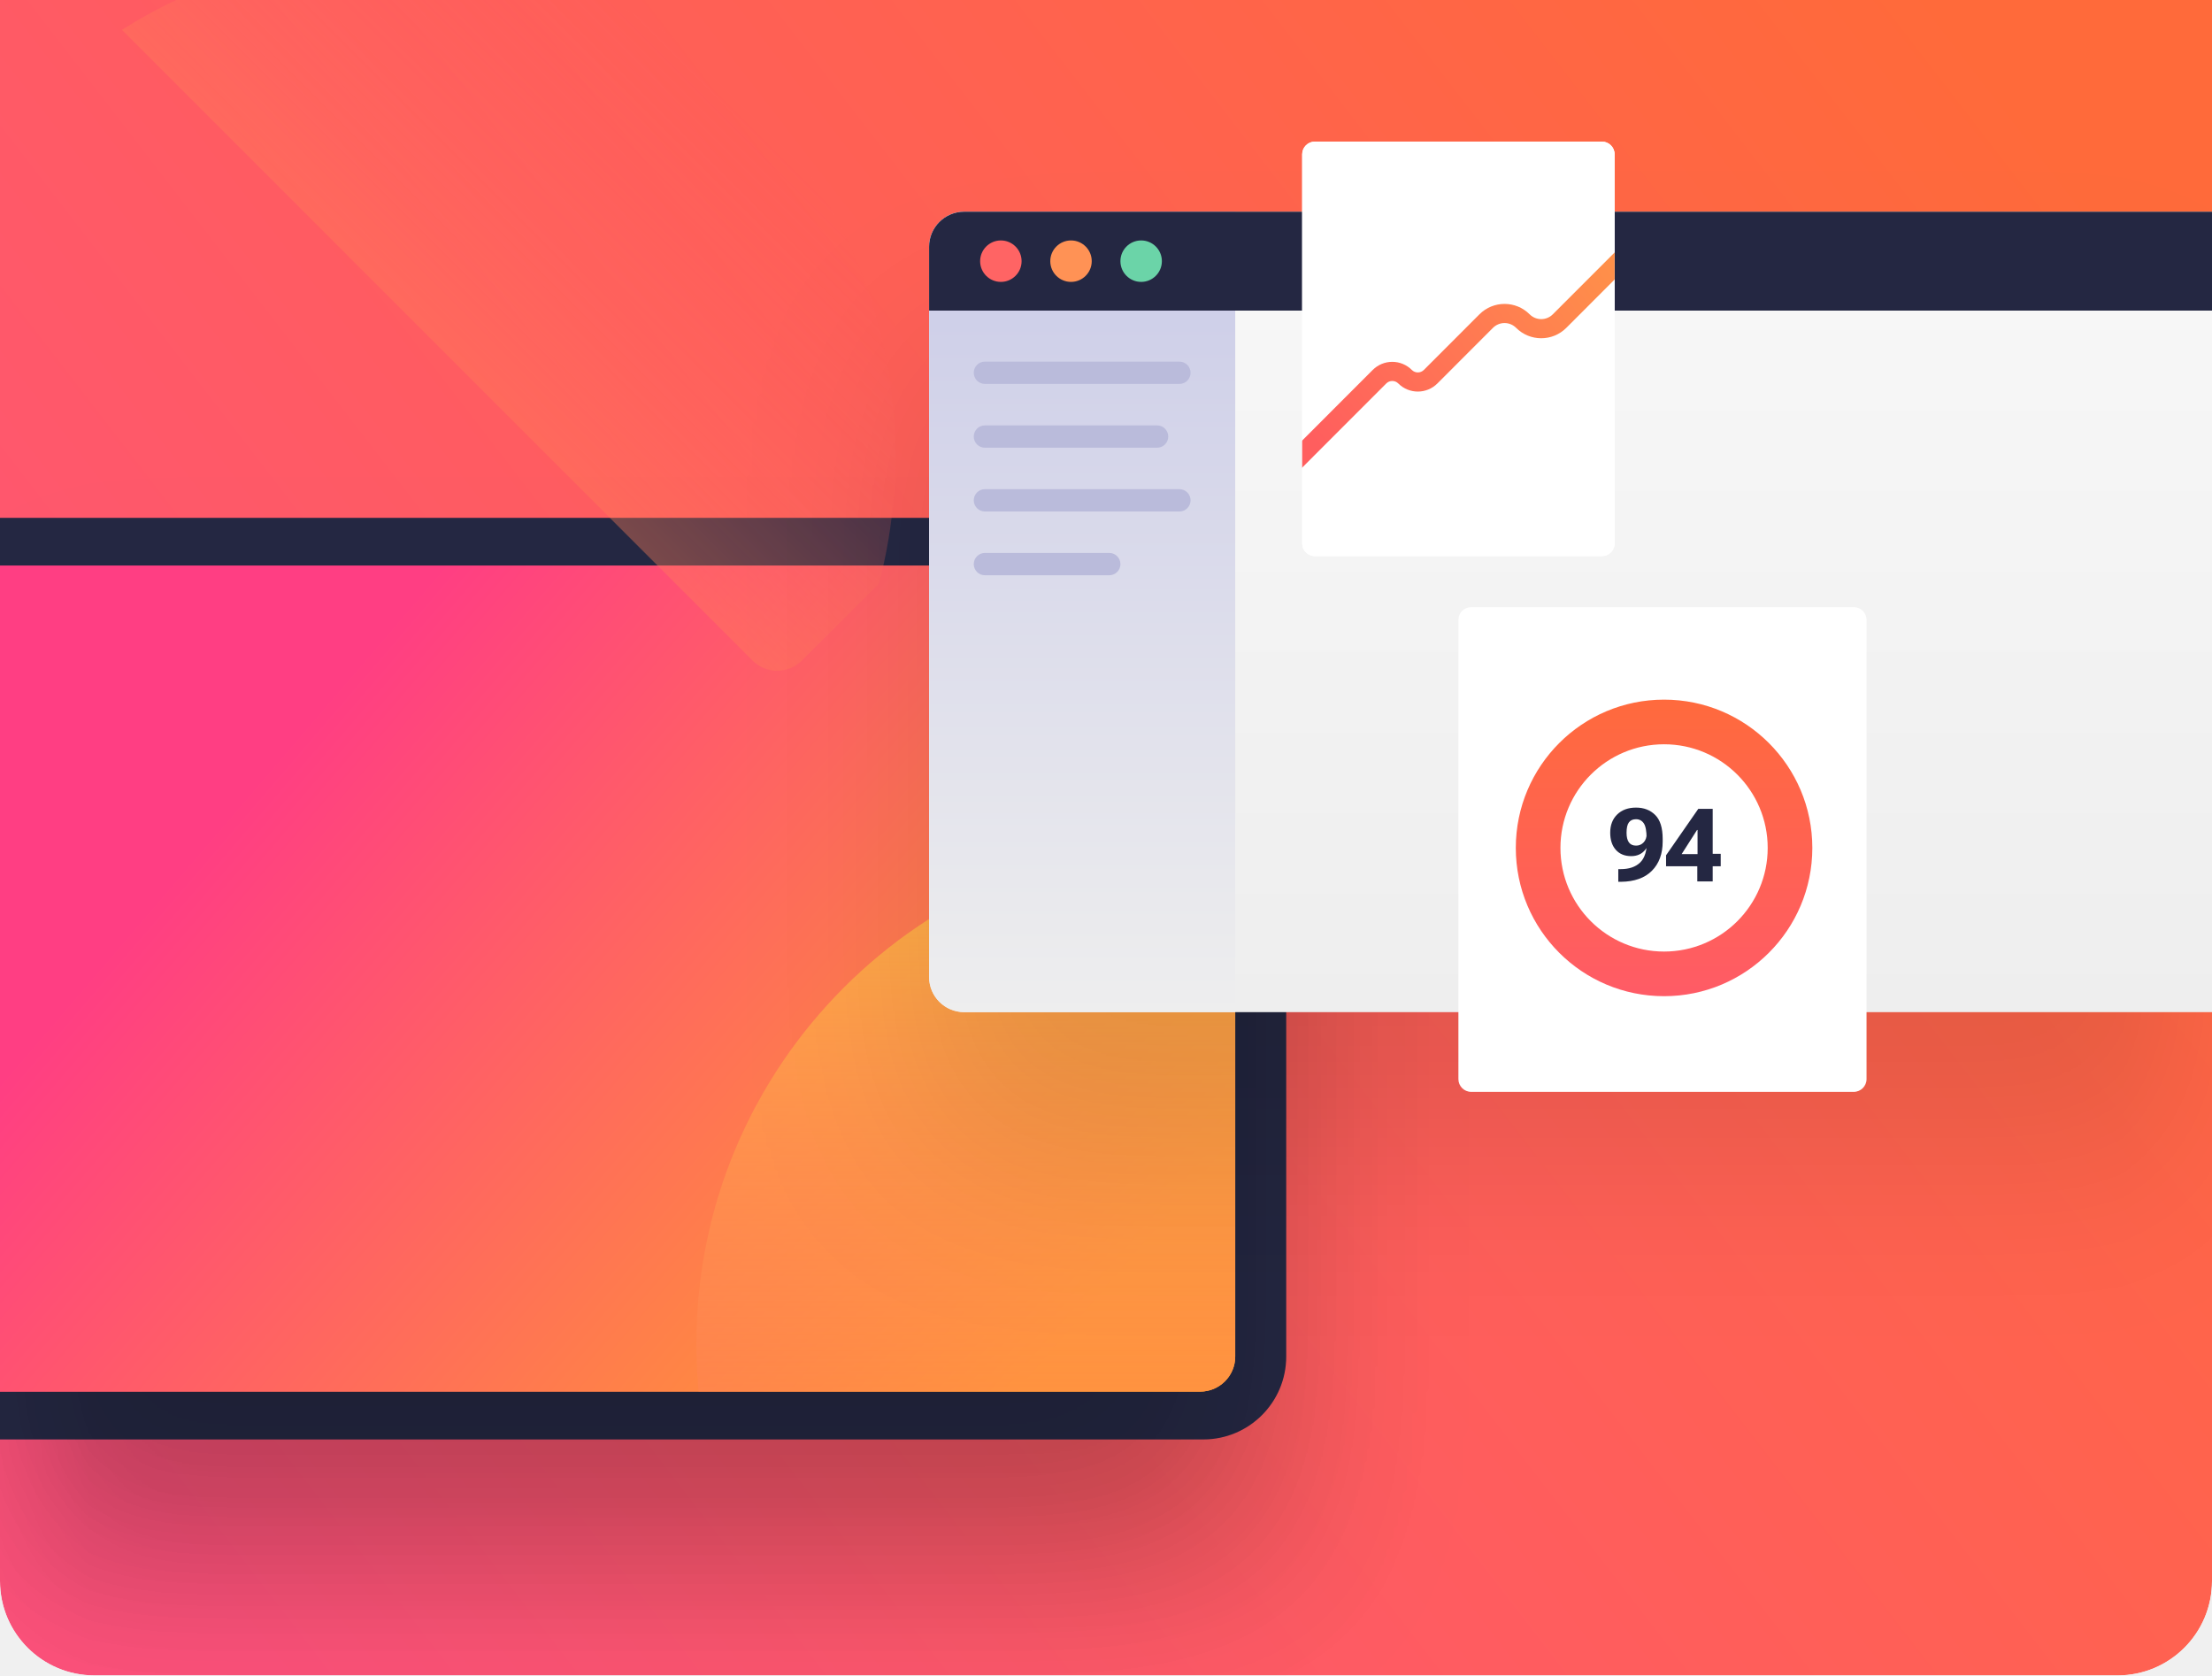
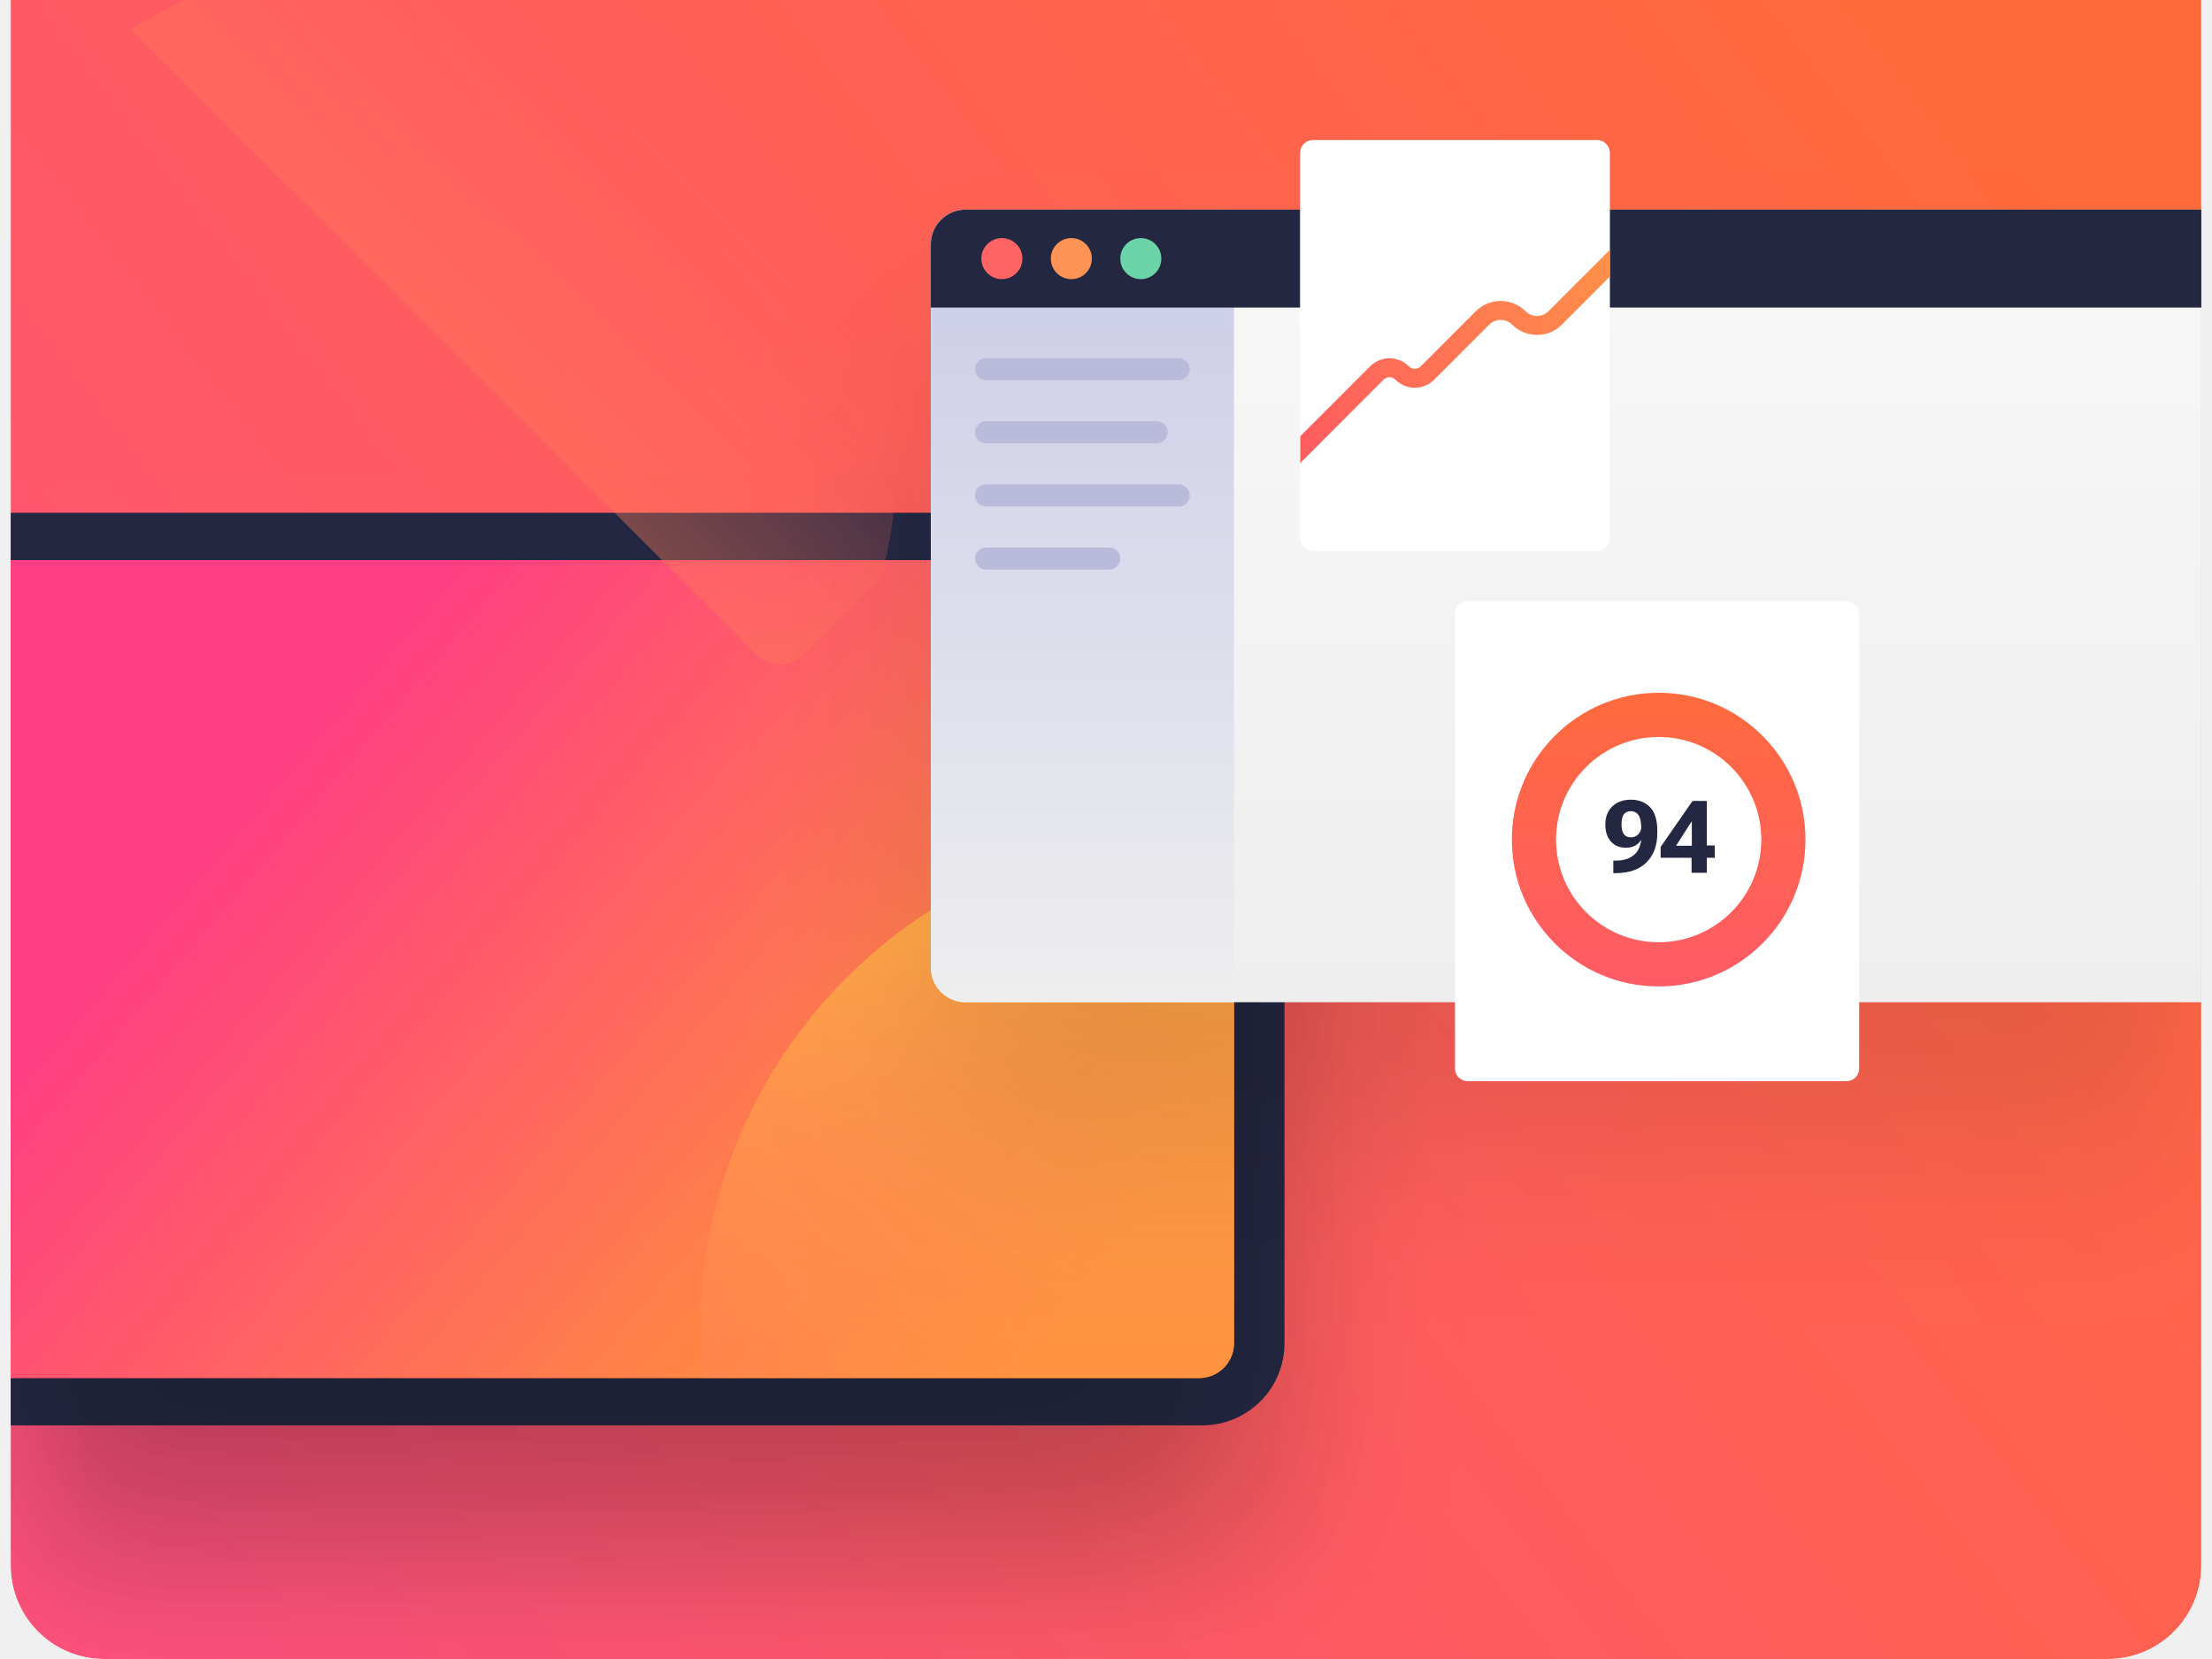
- <svg xmlns="http://www.w3.org/2000/svg" xmlns:xlink="http://www.w3.org/1999/xlink" width="375" height="284" viewBox="0 0 375 284">
+ <svg xmlns="http://www.w3.org/2000/svg" xmlns:xlink="http://www.w3.org/1999/xlink" width="400" height="300" viewBox="0 0 375 284">
  <defs>
    <linearGradient id="b" x1="100%" x2="0%" y1="21.322%" y2="78.678%">
      <stop offset="0%" stop-color="#FF6A3A" />
      <stop offset="100%" stop-color="#FF527B" />
    </linearGradient>
    <linearGradient id="h" x1="22.319%" x2="99.127%" y1="28.497%" y2="70.858%">
      <stop offset="0%" stop-color="#FF3E83" />
      <stop offset="100%" stop-color="#FF9F2E" />
    </linearGradient>
    <linearGradient id="k" x1="50%" x2="50%" y1="0%" y2="100%">
      <stop offset="0%" stop-color="#FFB443" />
      <stop offset="100%" stop-color="#FF5B64" stop-opacity="0" />
    </linearGradient>
    <linearGradient id="o" x1="50%" x2="50%" y1="0%" y2="100%">
      <stop offset="0%" stop-color="#F8F8F8" />
      <stop offset="100%" stop-color="#EEE" />
    </linearGradient>
    <linearGradient id="p" x1="50%" x2="50%" y1="0%" y2="100%">
      <stop offset="0%" stop-color="#CACBE8" />
      <stop offset="100%" stop-color="#EEE" />
      <stop offset="100%" stop-color="#CACBE8" />
    </linearGradient>
    <linearGradient id="r" x1="97.791%" x2="7.729%" y1="26.944%" y2="71.879%">
      <stop offset="0%" stop-color="#FF9049" />
      <stop offset="100%" stop-color="#FF5E5E" />
    </linearGradient>
    <linearGradient id="t" x1="50%" x2="50%" y1="0%" y2="100%">
      <stop offset="0%" stop-color="#FF6A3D" />
      <stop offset="100%" stop-color="#FF5B66" />
    </linearGradient>
    <path id="a" d="M0 0v268c0 8.837 7.163 16 16 16h343c8.837 0 16-7.163 16-16V0H0Z" />
    <path id="e" d="M0 14.054C0 6.292 6.292 0 14.054 0H220c7.762 0 14.054 6.292 14.054 14.054v128.108c0 7.762-6.292 14.054-14.054 14.054H14.054C6.292 156.216 0 149.924 0 142.162V14.054Z" />
    <path id="g" d="M0 5.946A5.946 5.946 0 0 1 5.946 0H210.81a5.946 5.946 0 0 1 5.946 5.946v128.108A5.946 5.946 0 0 1 210.81 140H5.946A5.946 5.946 0 0 1 0 134.054V5.946Z" />
    <path id="i" d="M0 5.946A5.946 5.946 0 0 1 5.946 0H210.81a5.946 5.946 0 0 1 5.946 5.946v128.108A5.946 5.946 0 0 1 210.81 140H5.946A5.946 5.946 0 0 1 0 134.054V5.946Z" />
    <path id="n" d="M0 5.946A5.946 5.946 0 0 1 5.946 0h222.162a5.946 5.946 0 0 1 5.946 5.946V129.73a5.946 5.946 0 0 1-5.946 5.946H5.946A5.946 5.946 0 0 1 0 129.73V5.946Z" />
    <path id="q" d="M0 2.162C0 .968.968 0 2.162 0h48.649c1.194 0 2.162.968 2.162 2.162v65.946a2.162 2.162 0 0 1-2.162 2.162H2.162A2.162 2.162 0 0 1 0 68.108V2.162Z" />
    <filter id="d" width="151.3%" height="176.8%" x="-25.6%" y="-23%" filterUnits="objectBoundingBox">
      <feOffset dy="24" in="SourceAlpha" result="shadowOffsetOuter1" />
      <feGaussianBlur in="shadowOffsetOuter1" result="shadowBlurOuter1" stdDeviation="16" />
      <feColorMatrix in="shadowBlurOuter1" values="0 0 0 0 0 0 0 0 0 0 0 0 0 0 0 0 0 0 0.1 0" />
    </filter>
    <filter id="f" width="155.4%" height="185.7%" x="-27.7%" y="-25.7%" filterUnits="objectBoundingBox">
      <feOffset dy="24" in="SourceAlpha" result="shadowOffsetOuter1" />
      <feGaussianBlur in="shadowOffsetOuter1" result="shadowBlurOuter1" stdDeviation="16" />
      <feColorMatrix in="shadowBlurOuter1" values="0 0 0 0 0 0 0 0 0 0 0 0 0 0 0 0 0 0 0.1 0" />
    </filter>
    <filter id="j" width="155.4%" height="185.7%" x="-27.7%" y="-25.7%" filterUnits="objectBoundingBox">
      <feOffset dy="24" in="SourceAlpha" result="shadowOffsetOuter1" />
      <feGaussianBlur in="shadowOffsetOuter1" result="shadowBlurOuter1" stdDeviation="16" />
      <feColorMatrix in="shadowBlurOuter1" values="0 0 0 0 0 0 0 0 0 0 0 0 0 0 0 0 0 0 0.1 0" />
    </filter>
    <filter id="m" width="151.3%" height="188.4%" x="-25.6%" y="-26.5%" filterUnits="objectBoundingBox">
      <feOffset dy="24" in="SourceAlpha" result="shadowOffsetOuter1" />
      <feGaussianBlur in="shadowOffsetOuter1" result="shadowBlurOuter1" stdDeviation="16" />
      <feColorMatrix in="shadowBlurOuter1" values="0 0 0 0 0 0 0 0 0 0 0 0 0 0 0 0 0 0 0.1 0" />
    </filter>
  </defs>
  <g fill="none" fill-rule="evenodd">
    <mask id="c" fill="#fff">
      <use xlink:href="#a" />
    </mask>
    <path d="M0 0v268c0 8.837 7.163 16 16 16h343c8.837 0 16-7.163 16-16V0H0Z" />
    <path fill="url(#b)" fill-rule="nonzero" d="M0 0v268c0 8.837 7.163 16 16 16h343c8.837 0 16-7.163 16-16V0H0Z" mask="url(#c)" />
    <g mask="url(#c)">
      <g fill-rule="nonzero" transform="translate(-16 87.784)">
        <use xlink:href="#e" fill="#000" filter="url(#d)" />
        <use xlink:href="#e" fill="#242742" />
      </g>
      <g transform="translate(-7.351 95.892)">
        <g fill-rule="nonzero">
          <use xlink:href="#g" fill="#000" filter="url(#f)" />
          <use xlink:href="#g" fill="url(#h)" />
        </g>
        <mask id="l" fill="#fff">
          <use xlink:href="#i" />
        </mask>
        <g fill-rule="nonzero">
          <use xlink:href="#i" fill="#000" filter="url(#j)" />
          <use xlink:href="#i" fill="url(#h)" />
        </g>
        <circle cx="210.81" cy="131.892" r="85.405" fill="url(#k)" fill-rule="nonzero" mask="url(#l)" />
        <circle cx="73.754" cy="-18.678" r="85.405" fill="url(#k)" fill-rule="nonzero" mask="url(#l)" transform="rotate(-135 73.754 -18.678)" />
      </g>
      <g fill-rule="nonzero" transform="translate(157.513 35.892)">
        <use xlink:href="#n" fill="#000" filter="url(#m)" />
        <use xlink:href="#n" fill="url(#o)" />
        <path fill="url(#p)" d="M0 5.946A5.946 5.946 0 0 1 5.946 0h45.946v135.676H5.946A5.946 5.946 0 0 1 0 129.73V5.946Z" />
        <path fill="#BABBDB" d="M7.568 27.297c0-1.045.847-1.892 1.891-1.892h32.973a1.892 1.892 0 0 1 0 3.784H9.46a1.892 1.892 0 0 1-1.891-1.892Zm0 10.811c0-1.045.847-1.892 1.891-1.892h29.19a1.892 1.892 0 0 1 0 3.784H9.459a1.892 1.892 0 0 1-1.891-1.892Zm0 10.81c0-1.044.847-1.891 1.891-1.891h32.973a1.892 1.892 0 0 1 0 3.784H9.46a1.892 1.892 0 0 1-1.891-1.892Zm0 10.812c0-1.045.847-1.892 1.891-1.892h21.082a1.892 1.892 0 0 1 0 3.784H9.459a1.892 1.892 0 0 1-1.891-1.892Z" />
        <path fill="#242742" d="M0 5.946A5.946 5.946 0 0 1 5.946 0h222.162a5.946 5.946 0 0 1 5.946 5.946v10.81H0V5.947Z" />
        <g transform="translate(8.649 4.865)">
          <circle cx="3.514" cy="3.514" r="3.514" fill="#FF6464" />
          <circle cx="15.406" cy="3.514" r="3.514" fill="#FF9255" />
          <circle cx="27.297" cy="3.514" r="3.514" fill="#6BD4A8" />
        </g>
      </g>
      <g transform="translate(220.757 24)">
        <path fill="#FFF" fill-rule="nonzero" d="M0 2.162C0 .968.968 0 2.162 0h48.649c1.194 0 2.162.968 2.162 2.162v65.946a2.162 2.162 0 0 1-2.162 2.162H2.162A2.162 2.162 0 0 1 0 68.108V2.162Z" />
        <mask id="s" fill="#fff">
          <use xlink:href="#q" />
        </mask>
        <use xlink:href="#q" fill="#FFF" fill-rule="nonzero" />
        <path fill="url(#r)" fill-rule="nonzero" d="M58.444 15.61c.633.633.634 1.66 0 2.293l-13.662 13.67a6.018 6.018 0 0 1-8.512 0 2.774 2.774 0 0 0-3.925 0l-9.422 9.429a4.685 4.685 0 0 1-6.628 0 1.442 1.442 0 0 0-2.04 0L-3.178 58.444A1.622 1.622 0 1 1-5.47 56.15L11.96 38.709a4.685 4.685 0 0 1 6.629 0 1.442 1.442 0 0 0 2.04 0l9.422-9.428a6.018 6.018 0 0 1 8.513 0 2.774 2.774 0 0 0 3.924 0l13.663-13.67a1.622 1.622 0 0 1 2.293-.001Z" mask="url(#s)" />
        <path fill="#FFF" fill-rule="nonzero" d="M26.487 81.081c0-1.194.968-2.162 2.162-2.162h64.865c1.194 0 2.162.968 2.162 2.162v77.838a2.162 2.162 0 0 1-2.162 2.162H28.649a2.162 2.162 0 0 1-2.162-2.162V81.081Z" />
        <path fill="url(#t)" d="M25.135 42.703c9.702 0 17.568-7.866 17.568-17.568 0-9.702-7.866-17.567-17.568-17.567-9.702 0-17.567 7.865-17.567 17.567s7.865 17.568 17.567 17.568Zm0 7.567c13.882 0 25.135-11.253 25.135-25.135C50.27 11.253 39.017 0 25.135 0 11.253 0 0 11.253 0 25.135 0 39.017 11.253 50.27 25.135 50.27Z" transform="translate(36.217 94.595)" />
        <path fill="#242742" fill-rule="nonzero" d="M52.222 117.145c0 1.228.318 2.2.954 2.914.637.71 1.504 1.064 2.602 1.064 1.019 0 1.816-.363 2.39-1.09.58-.726.87-1.632.87-2.719h-.634c0 .62-.171 1.112-.515 1.478a1.688 1.688 0 0 1-1.284.55c-.546 0-.951-.184-1.216-.55-.264-.371-.397-.915-.397-1.63 0-.816.133-1.402.397-1.757.27-.36.67-.54 1.2-.54.568 0 1.01.234 1.326.7.315.468.473 1.304.473 2.51l.076.337c0 1.785-.392 3.052-1.174 3.8-.783.75-1.89 1.121-3.32 1.116h-.38v2.145h.44c2.297-.023 4.05-.645 5.261-1.867 1.216-1.227 1.825-2.88 1.825-4.957v-.44c0-1.869-.42-3.22-1.259-4.054-.839-.839-1.923-1.258-3.252-1.258-1.334 0-2.398.386-3.192 1.157s-1.191 1.802-1.191 3.091Zm14.764 8.26h2.61v-12.297h-2.442l-5.464 7.872v1.858h9.265v-2.103h-2.669l-.439.042h-3.514l2.61-4.088h.085v5.186l-.042.296v3.234Z" />
      </g>
    </g>
  </g>
</svg>
